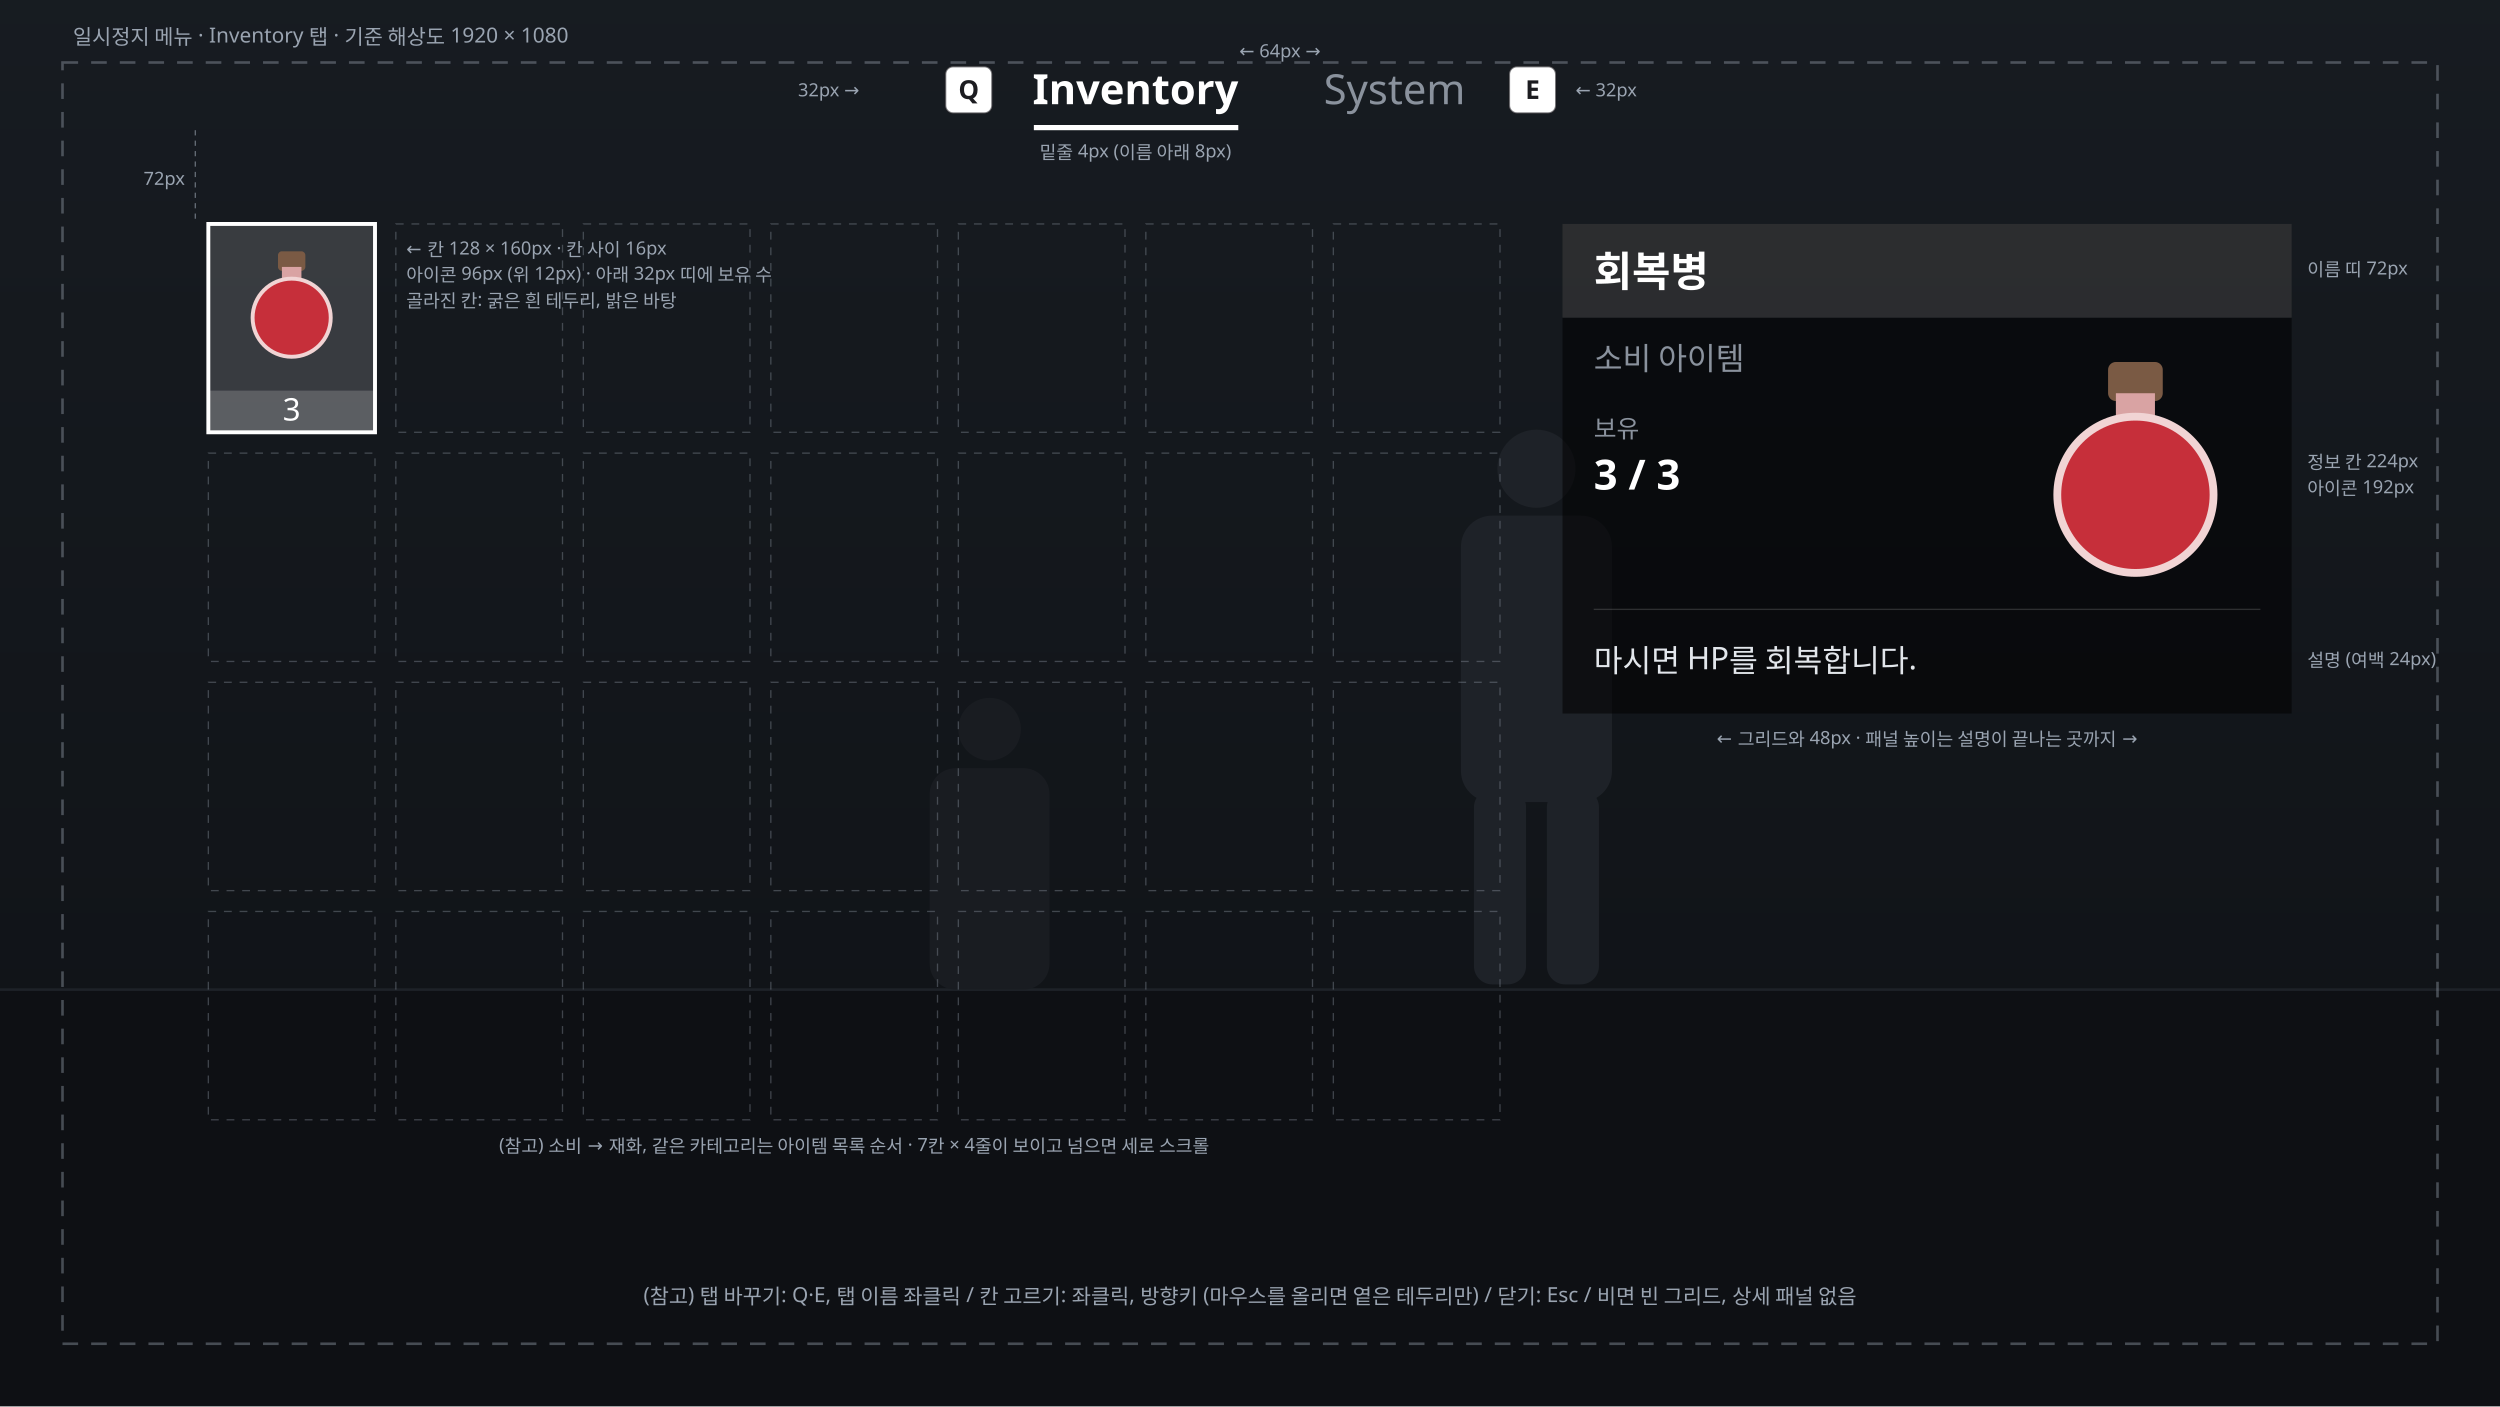
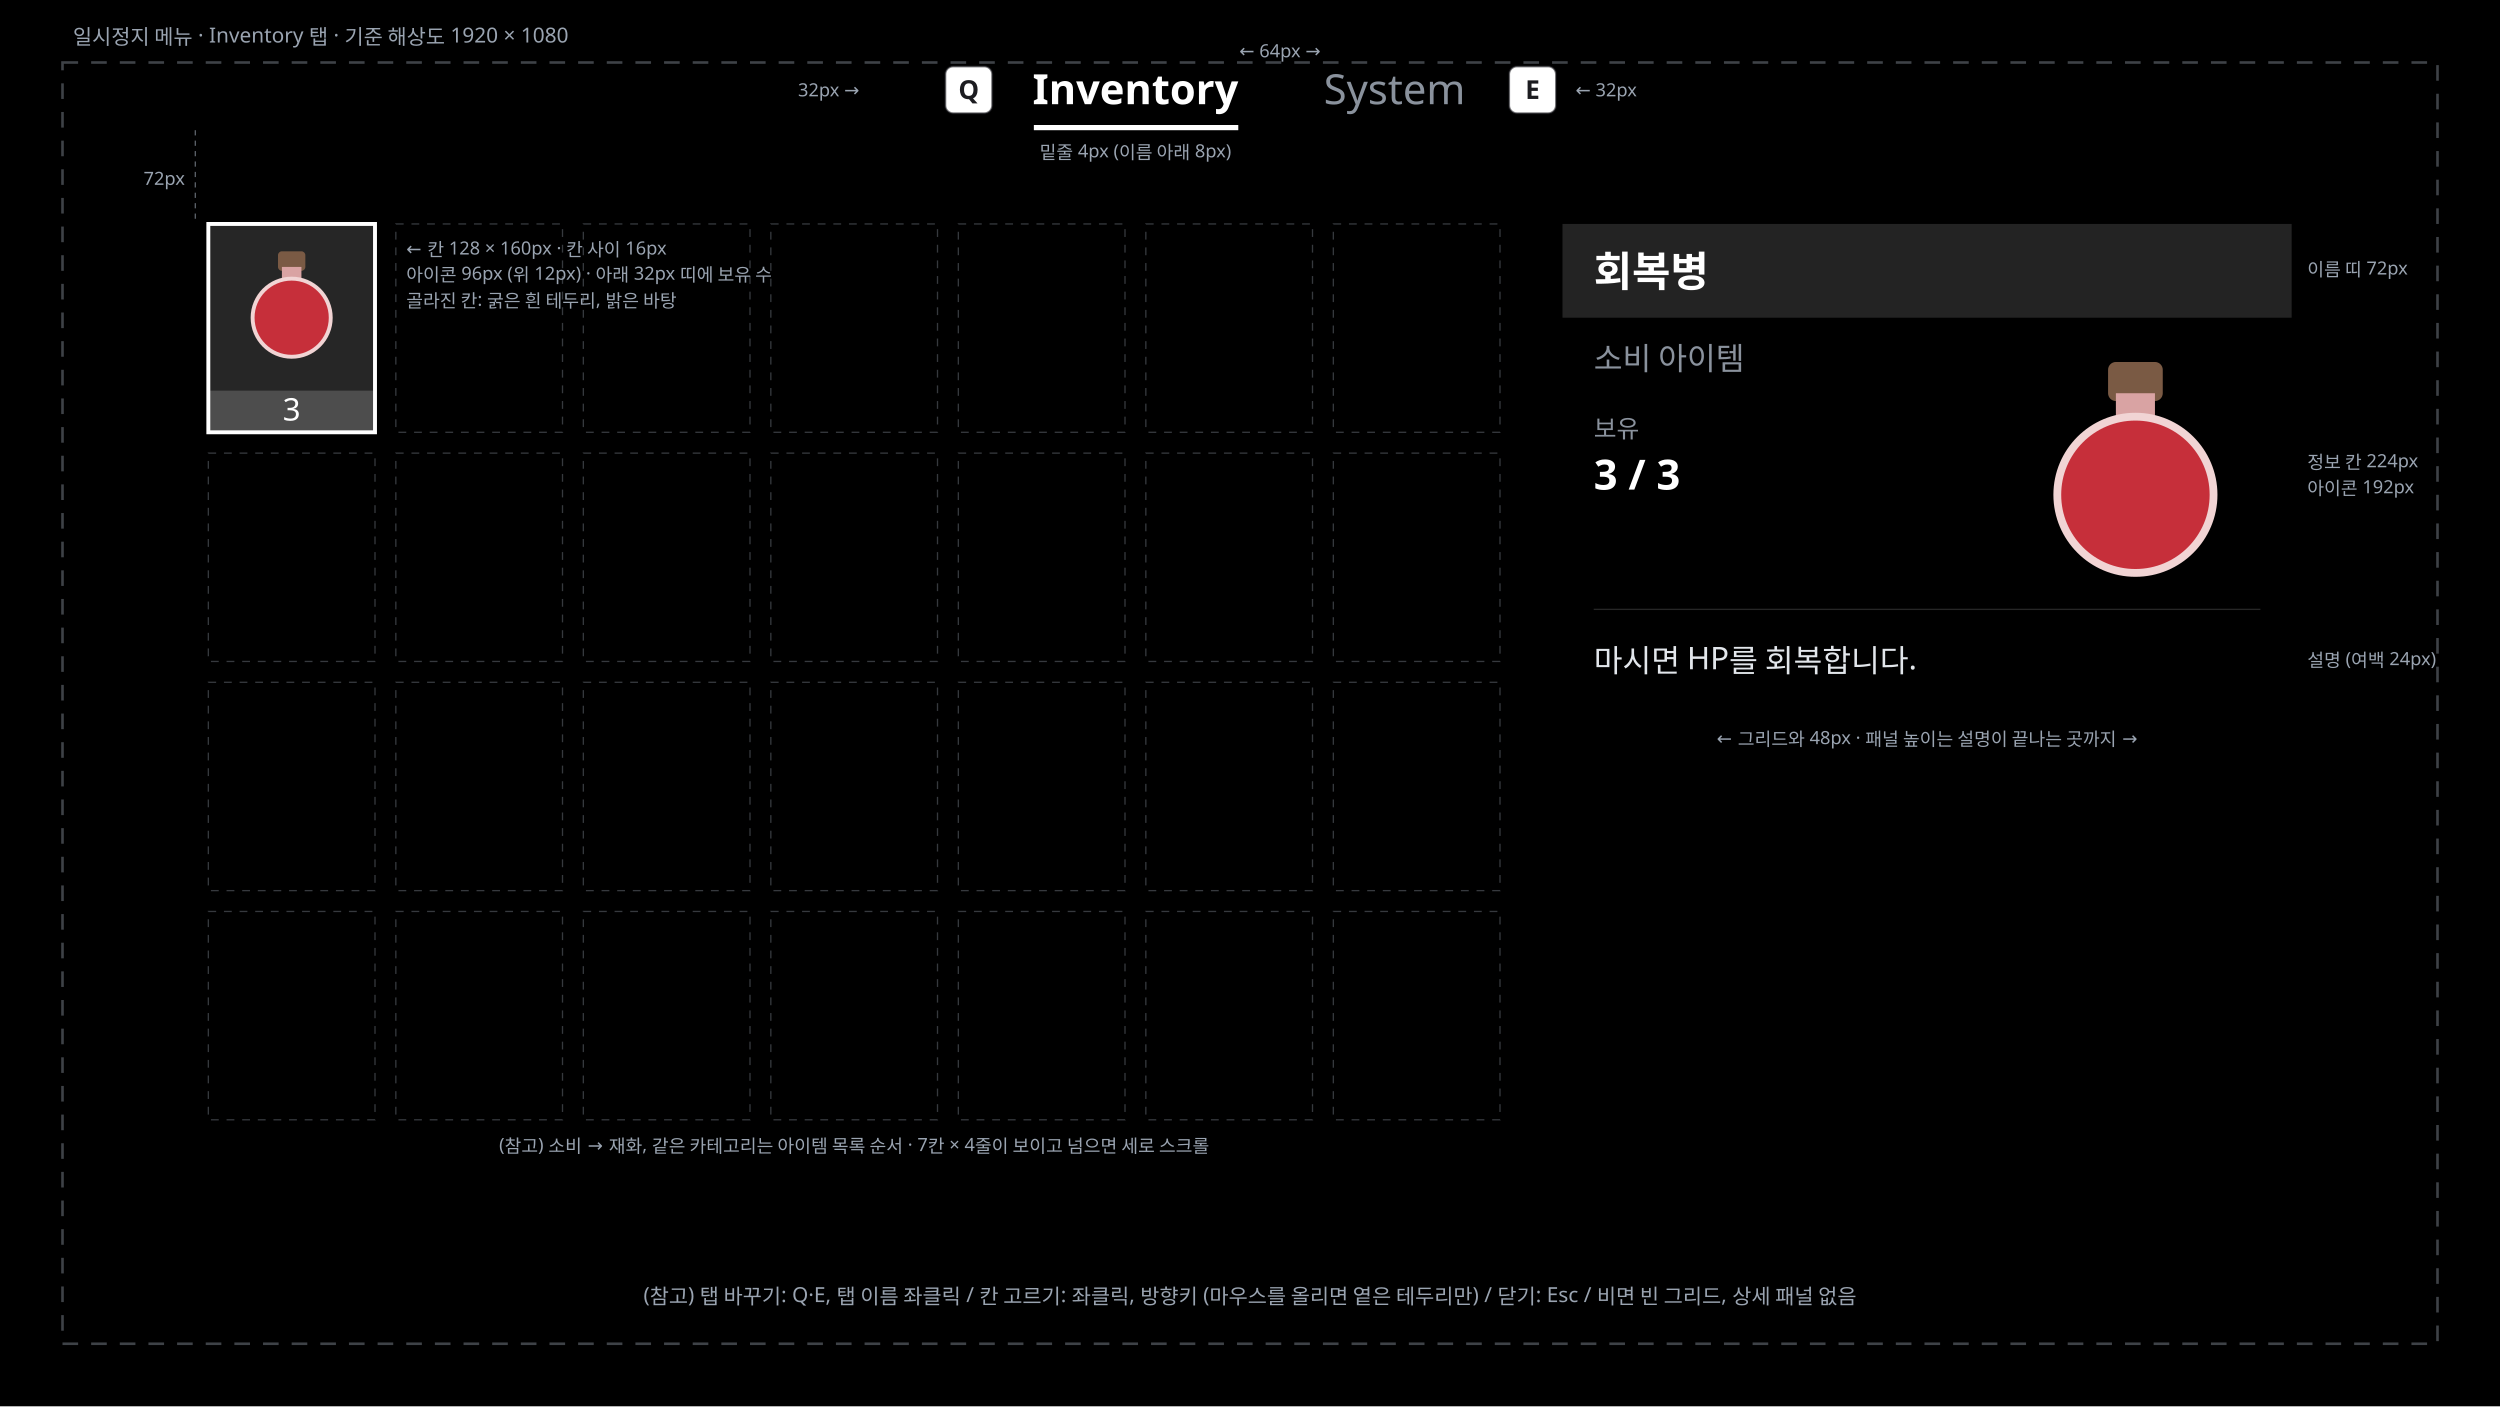
<svg xmlns="http://www.w3.org/2000/svg" width="1920" height="1080" viewBox="0 0 1920 1080" font-family="'Malgun Gothic', 'Apple SD Gothic Neo', 'Noto Sans KR', sans-serif">
-   <defs>
-     <linearGradient id="sky" x1="0" y1="0" x2="0" y2="1">
-       <stop offset="0" stop-color="#3a4553" />
-       <stop offset="1" stop-color="#2a323d" />
-     </linearGradient>
-   </defs>
-   <rect width="1920" height="760" fill="url(#sky)" />
-   <rect y="760" width="1920" height="320" fill="#222831" />
-   <path d="M0 760 H1920" stroke="#4a5563" stroke-width="2" />
-   <g fill="#4b5563">
-     <circle cx="1180" cy="360" r="30" />
-     <rect x="1122" y="396" width="116" height="220" rx="24" />
-     <rect x="1132" y="606" width="40" height="150" rx="14" />
-     <rect x="1188" y="606" width="40" height="150" rx="14" />
-   </g>
-   <g fill="#3f4753">
-     <circle cx="760" cy="560" r="24" />
-     <rect x="714" y="590" width="92" height="170" rx="20" />
-   </g>
-   <rect width="1920" height="1080" fill="#000000" fill-opacity="0.6" />
+   <rect width="1920" height="1080" fill="#000000" />
  <rect x="48" y="48" width="1824" height="984" fill="none" stroke="#9aa4b1" stroke-width="2" stroke-dasharray="12 10" opacity="0.4" />
  <text x="56" y="34" font-size="16" fill="#9aa4b1">일시정지 메뉴 · Inventory 탭 · 기준 해상도 1920 × 1080</text>
  <g>
    <rect x="726" y="51" width="36" height="36" rx="6" fill="#FFFFFF" stroke="#1c1c20" stroke-opacity="0.6" stroke-width="1.5" />
    <text x="744" y="76" font-size="20" font-weight="700" fill="#1c1c20" text-anchor="middle">Q</text>
    <text x="872" y="80" font-size="32" font-weight="700" fill="#FFFFFF" text-anchor="middle">Inventory</text>
    <rect x="794" y="96" width="157" height="4" fill="#FFFFFF" />
    <text x="1071" y="80" font-size="32" fill="#8a929d" text-anchor="middle">System</text>
    <rect x="1159" y="51" width="36" height="36" rx="6" fill="#FFFFFF" stroke="#1c1c20" stroke-opacity="0.6" stroke-width="1.5" />
    <text x="1177" y="76" font-size="20" font-weight="700" fill="#1c1c20" text-anchor="middle">E</text>
  </g>
  <g font-size="14" fill="#9aa4b1">
    <text x="660" y="74" text-anchor="end">32px →</text>
    <text x="983" y="44" text-anchor="middle">← 64px →</text>
    <text x="1210" y="74">← 32px</text>
    <text x="872" y="122" text-anchor="middle">밑줄 4px (이름 아래 8px)</text>
  </g>
  <path d="M150 100 V172" stroke="#9aa4b1" stroke-width="1" stroke-dasharray="4 4" opacity="0.6" />
  <text x="142" y="142" font-size="14" fill="#9aa4b1" text-anchor="end">72px</text>
  <rect x="304" y="172" width="128" height="160" fill="none" stroke="#9aa4b1" stroke-width="1" stroke-dasharray="6 6" opacity="0.35" />
  <rect x="448" y="172" width="128" height="160" fill="none" stroke="#9aa4b1" stroke-width="1" stroke-dasharray="6 6" opacity="0.35" />
  <rect x="592" y="172" width="128" height="160" fill="none" stroke="#9aa4b1" stroke-width="1" stroke-dasharray="6 6" opacity="0.35" />
  <rect x="736" y="172" width="128" height="160" fill="none" stroke="#9aa4b1" stroke-width="1" stroke-dasharray="6 6" opacity="0.35" />
  <rect x="880" y="172" width="128" height="160" fill="none" stroke="#9aa4b1" stroke-width="1" stroke-dasharray="6 6" opacity="0.35" />
  <rect x="1024" y="172" width="128" height="160" fill="none" stroke="#9aa4b1" stroke-width="1" stroke-dasharray="6 6" opacity="0.35" />
  <rect x="160" y="348" width="128" height="160" fill="none" stroke="#9aa4b1" stroke-width="1" stroke-dasharray="6 6" opacity="0.35" />
  <rect x="304" y="348" width="128" height="160" fill="none" stroke="#9aa4b1" stroke-width="1" stroke-dasharray="6 6" opacity="0.35" />
  <rect x="448" y="348" width="128" height="160" fill="none" stroke="#9aa4b1" stroke-width="1" stroke-dasharray="6 6" opacity="0.35" />
  <rect x="592" y="348" width="128" height="160" fill="none" stroke="#9aa4b1" stroke-width="1" stroke-dasharray="6 6" opacity="0.35" />
  <rect x="736" y="348" width="128" height="160" fill="none" stroke="#9aa4b1" stroke-width="1" stroke-dasharray="6 6" opacity="0.35" />
  <rect x="880" y="348" width="128" height="160" fill="none" stroke="#9aa4b1" stroke-width="1" stroke-dasharray="6 6" opacity="0.35" />
  <rect x="1024" y="348" width="128" height="160" fill="none" stroke="#9aa4b1" stroke-width="1" stroke-dasharray="6 6" opacity="0.35" />
  <rect x="160" y="524" width="128" height="160" fill="none" stroke="#9aa4b1" stroke-width="1" stroke-dasharray="6 6" opacity="0.35" />
  <rect x="304" y="524" width="128" height="160" fill="none" stroke="#9aa4b1" stroke-width="1" stroke-dasharray="6 6" opacity="0.35" />
  <rect x="448" y="524" width="128" height="160" fill="none" stroke="#9aa4b1" stroke-width="1" stroke-dasharray="6 6" opacity="0.35" />
  <rect x="592" y="524" width="128" height="160" fill="none" stroke="#9aa4b1" stroke-width="1" stroke-dasharray="6 6" opacity="0.35" />
  <rect x="736" y="524" width="128" height="160" fill="none" stroke="#9aa4b1" stroke-width="1" stroke-dasharray="6 6" opacity="0.35" />
  <rect x="880" y="524" width="128" height="160" fill="none" stroke="#9aa4b1" stroke-width="1" stroke-dasharray="6 6" opacity="0.35" />
  <rect x="1024" y="524" width="128" height="160" fill="none" stroke="#9aa4b1" stroke-width="1" stroke-dasharray="6 6" opacity="0.35" />
  <rect x="160" y="700" width="128" height="160" fill="none" stroke="#9aa4b1" stroke-width="1" stroke-dasharray="6 6" opacity="0.35" />
  <rect x="304" y="700" width="128" height="160" fill="none" stroke="#9aa4b1" stroke-width="1" stroke-dasharray="6 6" opacity="0.35" />
  <rect x="448" y="700" width="128" height="160" fill="none" stroke="#9aa4b1" stroke-width="1" stroke-dasharray="6 6" opacity="0.35" />
  <rect x="592" y="700" width="128" height="160" fill="none" stroke="#9aa4b1" stroke-width="1" stroke-dasharray="6 6" opacity="0.35" />
  <rect x="736" y="700" width="128" height="160" fill="none" stroke="#9aa4b1" stroke-width="1" stroke-dasharray="6 6" opacity="0.35" />
  <rect x="880" y="700" width="128" height="160" fill="none" stroke="#9aa4b1" stroke-width="1" stroke-dasharray="6 6" opacity="0.35" />
  <rect x="1024" y="700" width="128" height="160" fill="none" stroke="#9aa4b1" stroke-width="1" stroke-dasharray="6 6" opacity="0.35" />
  <rect x="160" y="172" width="128" height="160" fill="#FFFFFF" fill-opacity="0.15" />
  <rect x="160" y="300" width="128" height="32" fill="#FFFFFF" fill-opacity="0.18" />
  <g transform="translate(176 184) scale(1.5)">
    <rect x="25" y="6" width="14" height="10" rx="2" fill="#7a5a44" />
    <rect x="27" y="14" width="10" height="10" fill="#d9a3a3" />
    <circle cx="32" cy="40" r="20" fill="#c62f3a" />
    <circle cx="32" cy="40" r="20" fill="none" stroke="#f1d4d4" stroke-width="2" />
  </g>
  <text x="224" y="323" font-size="24" fill="#FFFFFF" text-anchor="middle">3</text>
  <rect x="160" y="172" width="128" height="160" fill="none" stroke="#FFFFFF" stroke-width="3" />
  <g font-size="14" fill="#9aa4b1">
    <text x="312" y="196">← 칸 128 × 160px · 칸 사이 16px</text>
    <text x="312" y="216">아이콘 96px (위 12px) · 아래 32px 띠에 보유 수</text>
    <text x="312" y="236">골라진 칸: 굵은 흰 테두리, 밝은 바탕</text>
    <text x="656" y="884" text-anchor="middle">(참고) 소비 → 재화, 같은 카테고리는 아이템 목록 순서 · 7칸 × 4줄이 보이고 넘으면 세로 스크롤</text>
  </g>
  <rect x="1200" y="172" width="560" height="376" fill="#000000" fill-opacity="0.55" />
  <rect x="1200" y="172" width="560" height="72" fill="#FFFFFF" fill-opacity="0.14" />
  <text x="1224" y="220" font-size="32" font-weight="700" fill="#FFFFFF">회복병</text>
  <text x="1224" y="284" font-size="24" fill="#8a929d">소비 아이템</text>
  <text x="1224" y="336" font-size="19" fill="#8a929d">보유</text>
  <text x="1224" y="376" font-size="32" font-weight="700" fill="#FFFFFF">3 / 3</text>
  <g transform="translate(1544 260) scale(3)">
    <rect x="25" y="6" width="14" height="10" rx="2" fill="#7a5a44" />
    <rect x="27" y="14" width="10" height="10" fill="#d9a3a3" />
    <circle cx="32" cy="40" r="20" fill="#c62f3a" />
    <circle cx="32" cy="40" r="20" fill="none" stroke="#f1d4d4" stroke-width="2" />
  </g>
  <path d="M1224 468 H1736" stroke="#FFFFFF" stroke-opacity="0.15" stroke-width="1" />
  <text x="1224" y="516" font-size="24" fill="#e2e6eb">마시면 HP를 회복합니다.</text>
  <g font-size="14" fill="#9aa4b1">
    <text x="1772" y="212">이름 띠 72px</text>
    <text x="1772" y="360">정보 칸 224px</text>
    <text x="1772" y="380">아이콘 192px</text>
    <text x="1772" y="512">설명 (여백 24px)</text>
    <text x="1480" y="572" text-anchor="middle">← 그리드와 48px · 패널 높이는 설명이 끝나는 곳까지 →</text>
  </g>
  <text x="960" y="1000" font-size="16" fill="#9aa4b1" text-anchor="middle">(참고) 탭 바꾸기: Q·E, 탭 이름 좌클릭 / 칸 고르기: 좌클릭, 방향키 (마우스를 올리면 옅은 테두리만) / 닫기: Esc / 비면 빈 그리드, 상세 패널 없음</text>
</svg>
